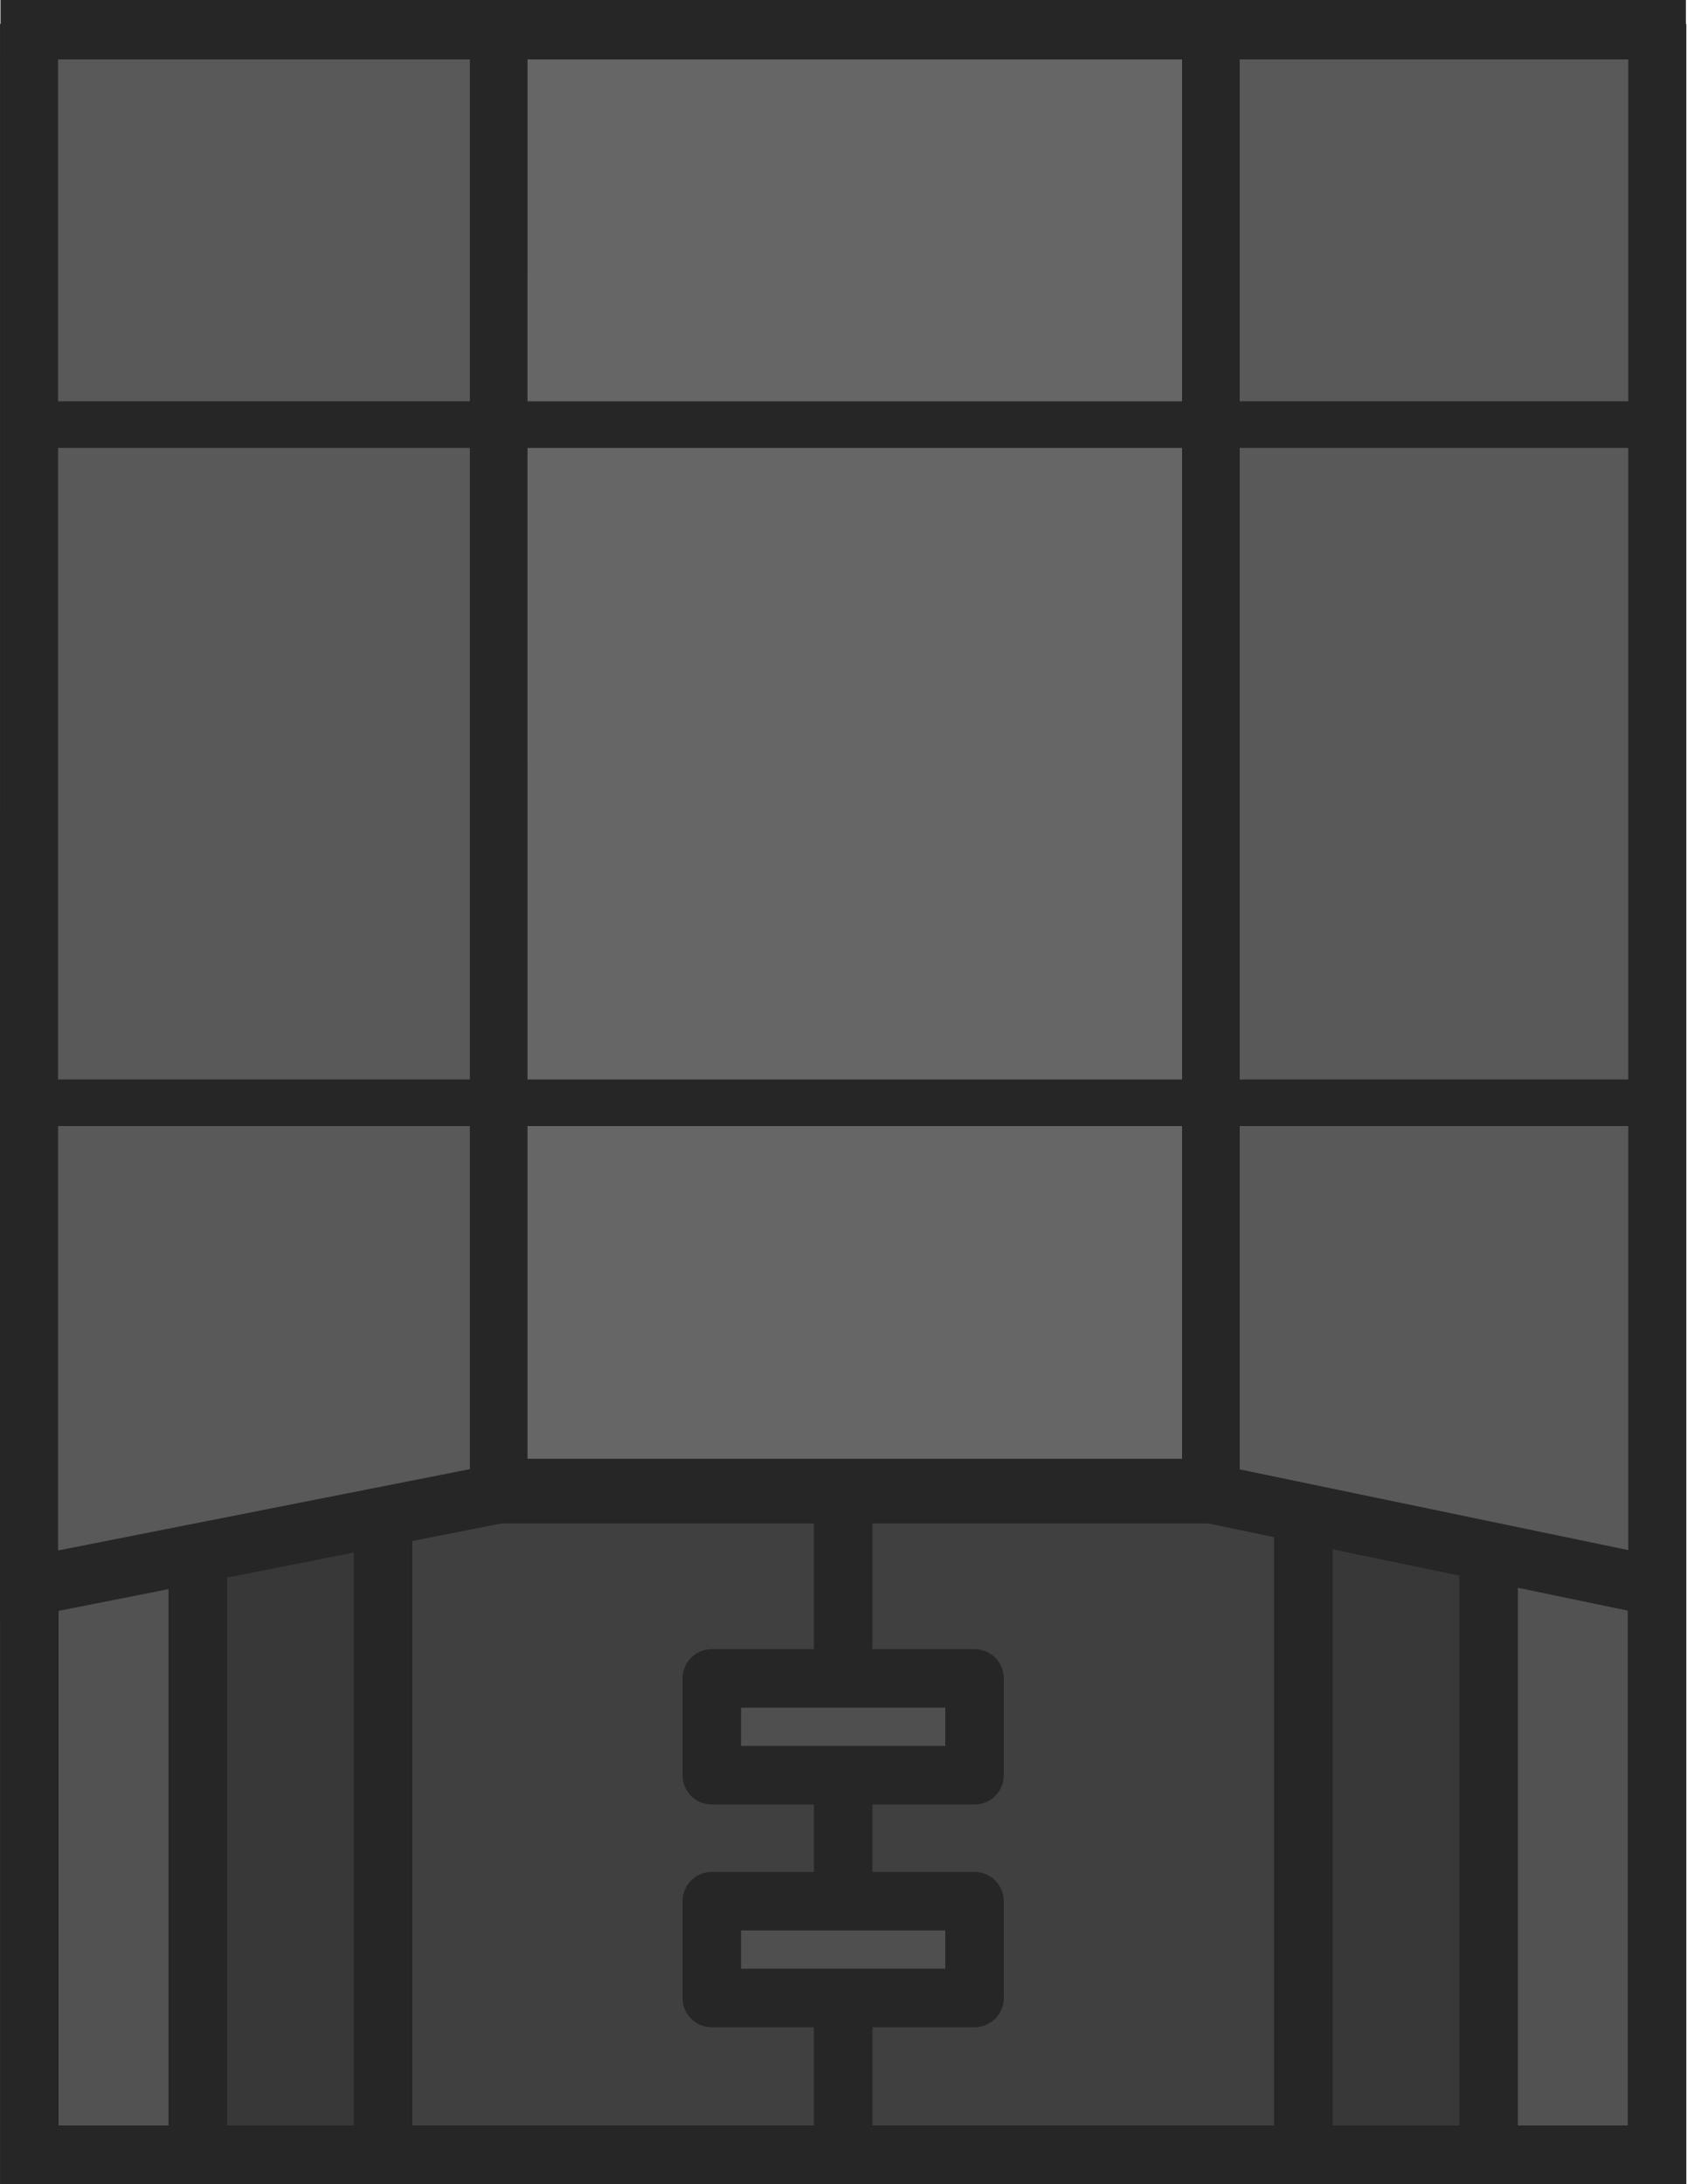
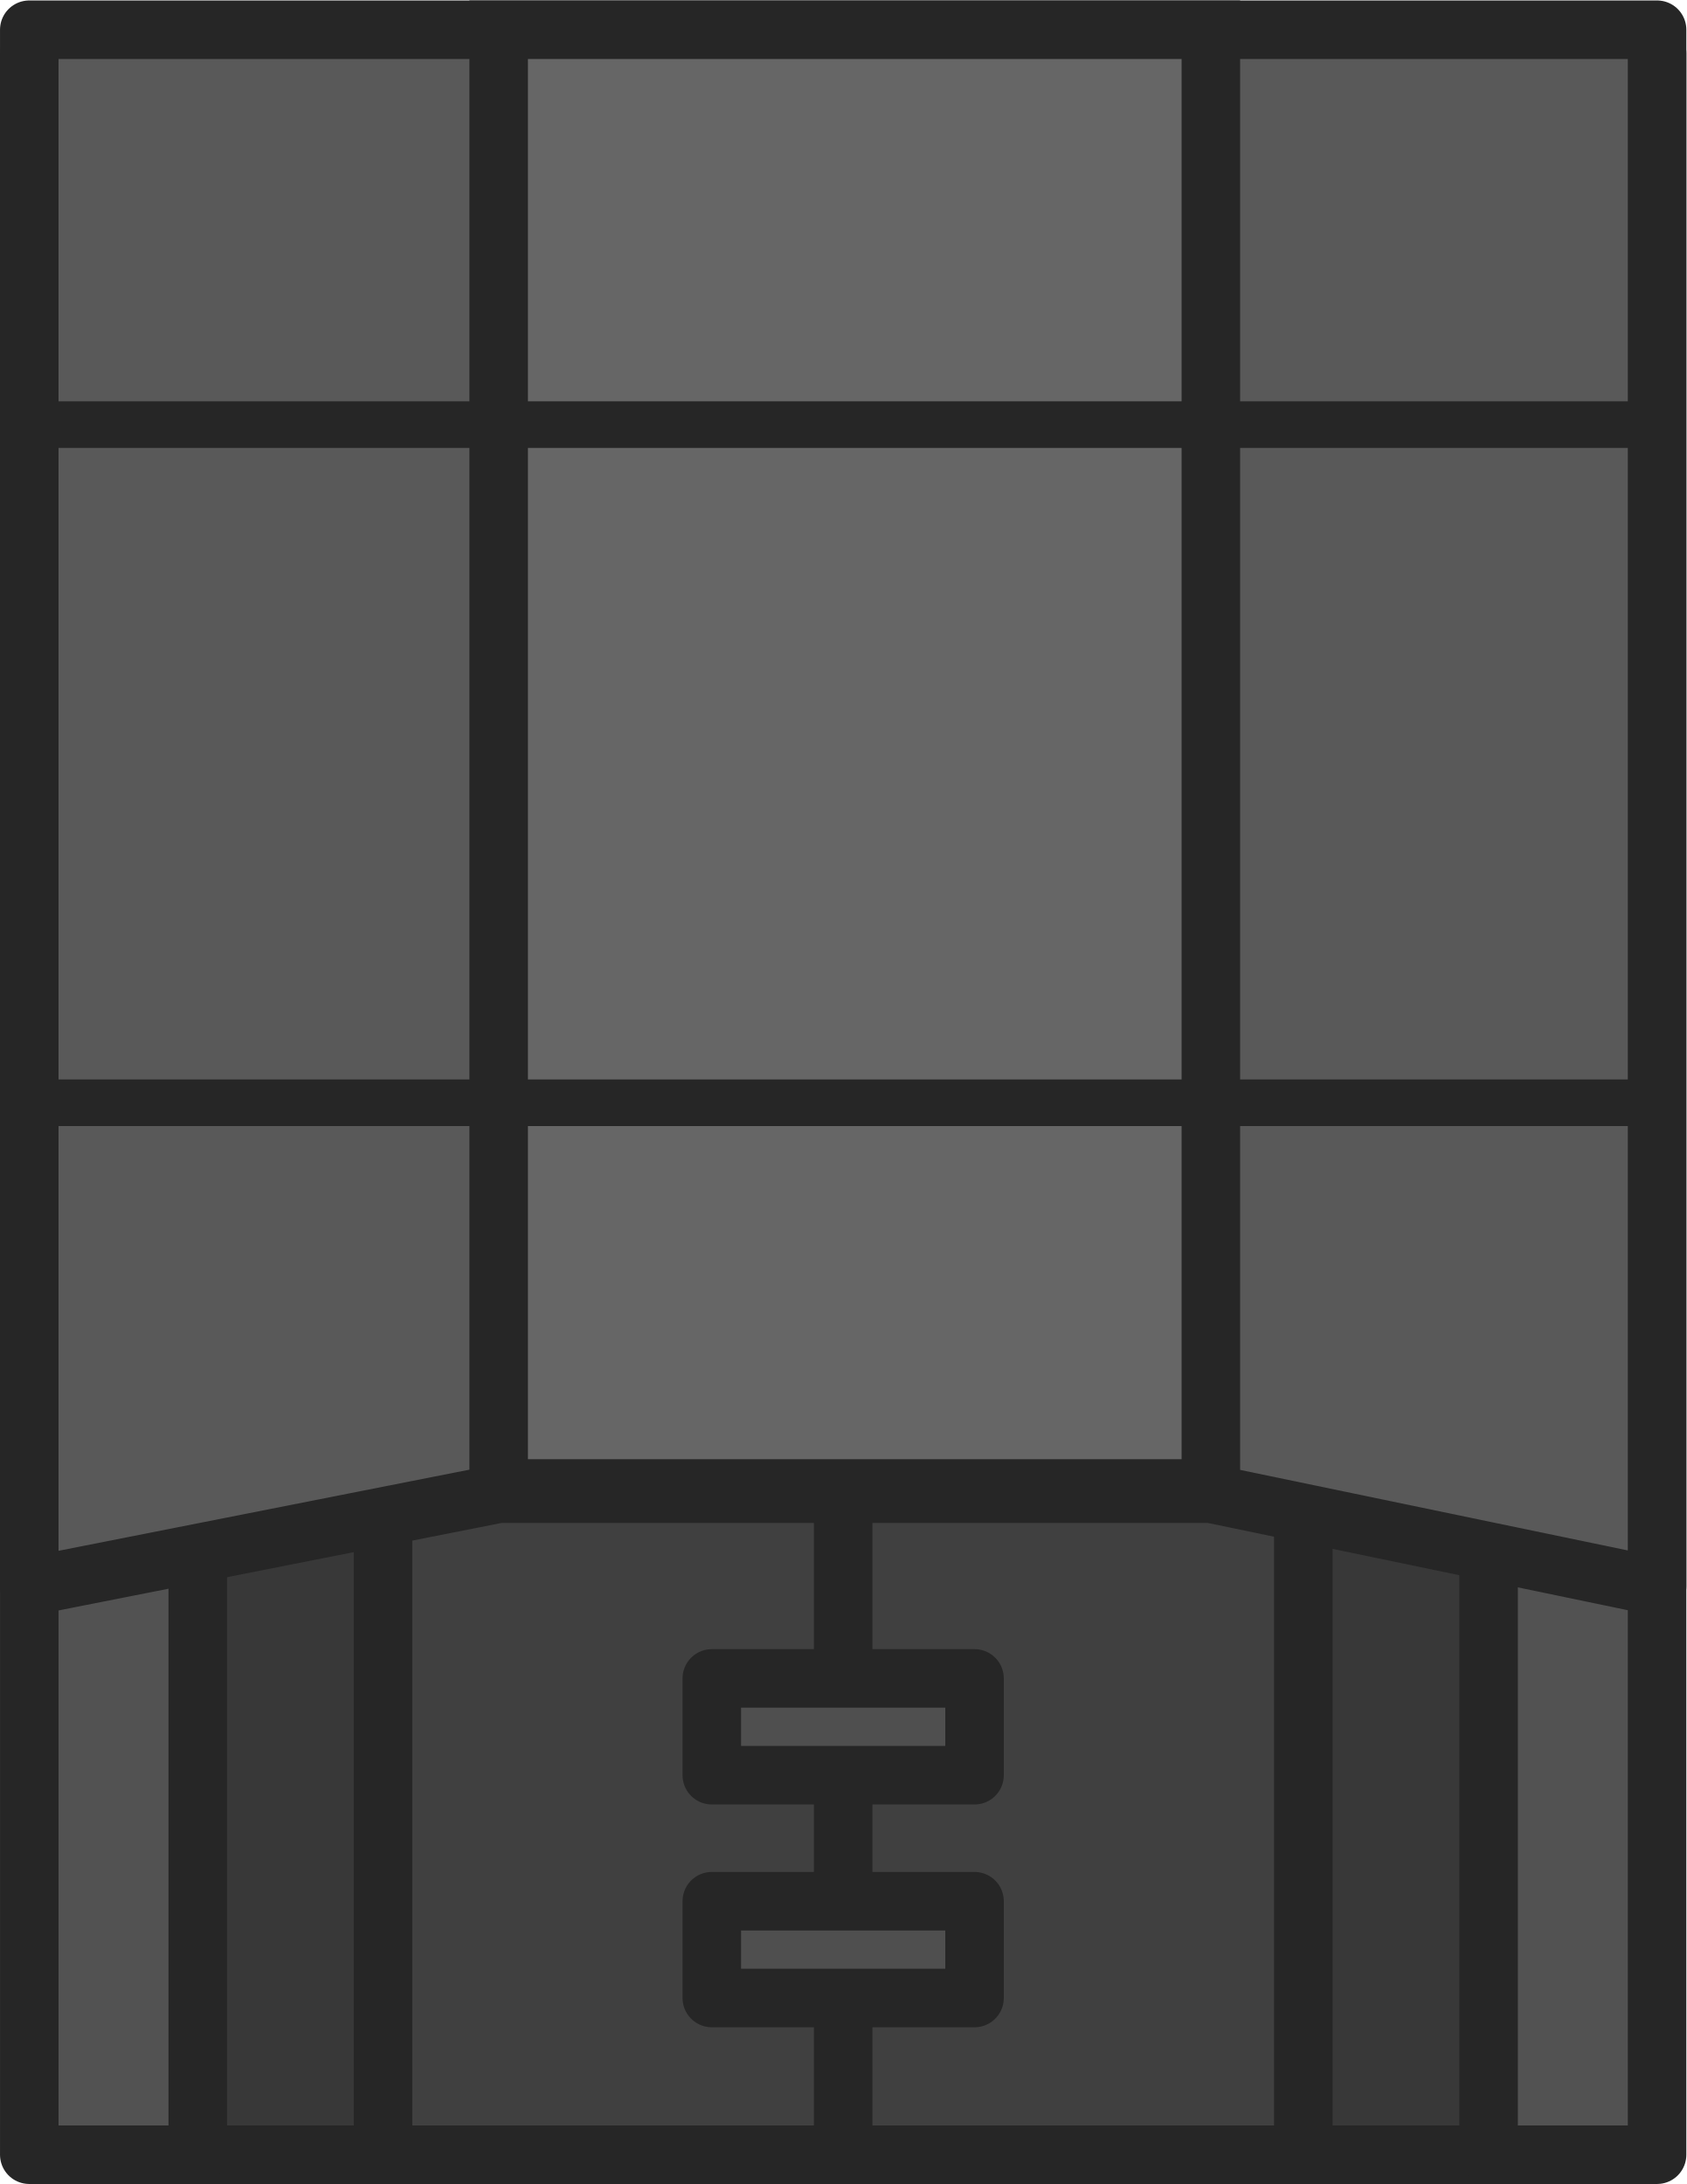
<svg xmlns="http://www.w3.org/2000/svg" width="259.331" height="335.877" viewBox="0 0 68.615 88.867" version="1.1" id="svg1" xml:space="preserve">
  <defs id="defs1" />
  <g id="layer1">
    <path id="rect3-8-3-8-9-5-2-8" style="display:inline;fill:#4f4f4f;fill-opacity:1;stroke:none;stroke-width:2.381;stroke-linecap:round;stroke-dasharray:none;stroke-opacity:1" d="M 1.191,1.209 H 67.133 V 60.779 H 1.191 Z" />
    <g id="g15-5-2-8-9-0-5" transform="matrix(0.775594,0,0,0.824112,-29.25742,-54.6465)" style="display:inline;stroke-width:2.978;stroke-dasharray:none">
      <g id="g96-4">
        <path id="rect12-8-7-7-5-2-7-8" style="display:inline;fill:#252525;stroke-width:2.381;stroke-linecap:round;stroke-linejoin:round;stroke-dasharray:none" d="m 209.882,-537.241 v 1.93 h -44.366 v -1.93 z" transform="matrix(1.289337,0,0,1.213427,-149.0649,787.0577)" />
        <path id="rect11-5-5-4-6-0-0" style="fill:#383838;fill-opacity:1;stroke-width:2.978;stroke-linecap:round;stroke-linejoin:round;stroke-dasharray:none" d="m 47.436,150.276 h 72.452 v 10.172 H 47.436 Z" />
        <path id="rect12-8-1-9-2-1-3" style="fill:#242424;stroke-width:3.281;stroke-linecap:round;stroke-linejoin:round;stroke-dasharray:none" d="m 120.619,147.901 v 2.889 H 45.53 v -2.889 z" />
        <path id="rect11-5-2-2-7-2-4-7" style="fill:#2b2b2b;fill-opacity:1;stroke-width:2.978;stroke-linecap:round;stroke-linejoin:round;stroke-dasharray:none" d="m 47.436,138.027 h 72.452 v 10.172 H 47.436 Z" />
        <path id="rect11-6-3-7-8-1" style="fill:#454545;fill-opacity:1;stroke-width:2.978;stroke-linecap:round;stroke-linejoin:round;stroke-dasharray:none" d="m 47.436,162.526 h 72.452 v 10.172 H 47.436 Z" />
        <path id="rect12-3-6-4-7-1" style="fill:#2b2b2b;stroke-width:3.281;stroke-linecap:round;stroke-linejoin:round;stroke-dasharray:none" d="m 119.052,160.416 v 2.889 H 47.292 v -2.889 z" />
      </g>
    </g>
    <g id="g2" transform="translate(14.8625,-115.8238)">
      <path id="rect4-1-7-0-6-6-7-2" style="display:inline;fill:#383838;fill-opacity:1;stroke:#262626;stroke-width:2.381;stroke-linecap:round;stroke-dasharray:none;stroke-opacity:1" d="m -11.768,144.144 h 62.426 v 59.356 h -62.426 z" />
      <path id="rect4-1-7-0-6-6-7" style="display:inline;fill:#404040;fill-opacity:1;stroke:#262626;stroke-width:2.381;stroke-linecap:round;stroke-dasharray:none;stroke-opacity:1" d="M 0.723,144.144 H 38.167 v 59.356 H 0.723 Z" />
      <path style="fill:#4f4f4f;fill-opacity:1;fill-rule:evenodd;stroke:#262626;stroke-width:2.381;stroke-linecap:square;stroke-linejoin:round;stroke-dasharray:none;stroke-opacity:1" d="M 19.445,203.5 V 175.481" id="path97" />
      <g id="g97" transform="translate(-160.2051,707.1002)" style="stroke-width:2.381;stroke-dasharray:none">
        <rect style="fill:#4f4f4f;fill-opacity:1;fill-rule:evenodd;stroke:#262626;stroke-width:2.381;stroke-linecap:square;stroke-linejoin:round;stroke-dasharray:none;stroke-opacity:1" id="rect97" width="10.69" height="3.939" x="174.305" y="-522.982" />
        <rect style="fill:#4f4f4f;fill-opacity:1;fill-rule:evenodd;stroke:#262626;stroke-width:2.381;stroke-linecap:square;stroke-linejoin:round;stroke-dasharray:none;stroke-opacity:1" id="rect97-3" width="10.69" height="3.939" x="174.305" y="-513.916" />
      </g>
    </g>
    <path id="rect11-5-6-0-6-0-1-6" style="display:inline;fill:#242424;stroke-width:2.381;stroke-linecap:round;stroke-linejoin:round;stroke-dasharray:none" d="m 20.512,38.04 h 44.631 v 8.383 h -44.631 z" />
    <path id="rect12-8-4-01-3-7-8-8" style="display:inline;fill:#252525;stroke-width:2.381;stroke-linecap:round;stroke-linejoin:round;stroke-dasharray:none" d="m 64.799,36.11 v 1.93 h -43.943 v -1.93 z" />
    <path id="rect11-5-2-0-5-5-5-3-2" style="display:inline;fill:#242424;stroke-width:2.381;stroke-linecap:round;stroke-linejoin:round;stroke-dasharray:none" d="m 20.512,27.727 h 44.631 v 8.383 h -44.631 z" />
    <path id="rect11-29-2-6-1-9-6" style="display:inline;fill:#262626;stroke-width:2.381;stroke-linecap:round;stroke-linejoin:round;stroke-dasharray:none" d="m 20.512,48.353 h 44.631 v 8.383 h -44.631 z" />
    <path id="rect12-60-3-1-9-9-1" style="display:inline;fill:#252525;stroke-width:2.381;stroke-linecap:round;stroke-linejoin:round;stroke-dasharray:none" d="m 64.799,46.423 v 1.93 h -43.943 v -1.93 z" />
-     <path id="rect1-0-9-7-8-3-8" style="display:inline;fill:#525252;fill-opacity:1;stroke:#262626;stroke-width:2.381;stroke-linecap:round;stroke-dasharray:none;stroke-opacity:1" d="m 60.568,2.161 h 6.856 v 85.515 h -6.856 z" />
-     <path id="rect1-9-2-5-8-0-6-3" style="display:inline;fill:#525252;fill-opacity:1;stroke:#262626;stroke-width:2.381;stroke-linecap:round;stroke-dasharray:none;stroke-opacity:1" d="m 1.191,2.161 h 6.856 v 85.515 l -6.856,5e-5 z" />
-     <g id="g280-8-5-0-8-5" style="display:inline;stroke-width:2.934;stroke-dasharray:none" transform="matrix(0.7994857,0,0,0.824112,-108.4776,-55.52938)">
-       <path id="rect3-9-8-9-7-9-5" style="display:inline;fill:#595959;fill-opacity:1;stroke:#262626;stroke-width:2.934;stroke-linecap:round;stroke-dasharray:none;stroke-opacity:1" d="m 137.174,68.848 h 82.845 v 76.861 l -22.71,-4.577 H 161.063 l -23.89,4.577 z" />
-       <path id="rect4-1-7-0-6-6-2" style="display:inline;fill:#666666;fill-opacity:1;stroke:#262626;stroke-width:2.934;stroke-linecap:round;stroke-dasharray:none;stroke-opacity:1" d="m 161.064,68.848 h 36.246 V 140.872 H 161.063 Z" />
-       <g id="g5-4-7-9-1-9-2" transform="translate(125.148,1.56093)" style="stroke-width:2.934;stroke-dasharray:none">
-         <path id="rect5-8-9-4-4-3-0" style="fill:#262626;fill-opacity:1;stroke-width:2.934;stroke-linecap:round;stroke-dasharray:none" transform="rotate(-90)" d="m -121.419,11.659 h 2.301 v 83.245 h -2.301 z" />
-         <path id="rect5-0-4-0-6-6-5-8" style="fill:#262626;fill-opacity:1;stroke-width:2.934;stroke-linecap:round;stroke-dasharray:none" transform="rotate(-90)" d="m -87.935,11.659 h 2.301 v 83.245 h -2.301 z" />
-       </g>
+     <path id="rect1-0-9-7-8-3-8" style="display:inline;fill:#525252;fill-opacity:1;stroke:#262626;stroke-width:2.381;stroke-linecap:round;stroke-dasharray:none;stroke-opacity:1;stroke-linejoin:round" d="m 60.568,2.161 h 6.856 v 85.515 h -6.856 z" />
+     <path id="rect1-9-2-5-8-0-6-3" style="display:inline;fill:#525252;fill-opacity:1;stroke:#262626;stroke-width:2.381;stroke-linecap:round;stroke-dasharray:none;stroke-opacity:1;stroke-linejoin:round" d="m 1.191,2.161 h 6.856 v 85.515 l -6.856,5e-5 z" />
+     <path id="rect3-9-8-9-7-9-5" style="display:inline;fill:#595959;fill-opacity:1;stroke:#262626;stroke-width:2.381;stroke-linecap:round;stroke-dasharray:none;stroke-opacity:1;stroke-linejoin:round" d="M 1.191,1.209 H 67.424 V 64.551 L 49.268,60.779 H 20.29 L 1.191,64.551 Z" />
+     <path id="rect4-1-7-0-6-6-2" style="display:inline;fill:#666666;fill-opacity:1;stroke:#262626;stroke-width:2.381;stroke-linecap:round;stroke-dasharray:none;stroke-opacity:1" d="M 20.29,1.209 H 49.268 V 60.565 H 20.29 Z" />
+     <g id="g5-4-7-9-1-9-2" transform="matrix(0.7994857,0,0,0.824112,-8.423579,-54.24299)" style="stroke-width:2.934;stroke-dasharray:none">
+       <path id="rect5-8-9-4-4-3-0" style="fill:#262626;fill-opacity:1;stroke-width:2.934;stroke-linecap:round;stroke-dasharray:none" transform="rotate(-90)" d="m -121.419,11.659 h 2.301 v 83.245 h -2.301 z" />
+       <path id="rect5-0-4-0-6-6-5-8" style="fill:#262626;fill-opacity:1;stroke-width:2.934;stroke-linecap:round;stroke-dasharray:none" transform="rotate(-90)" d="m -87.935,11.659 h 2.301 v 83.245 h -2.301 z" />
    </g>
  </g>
</svg>
